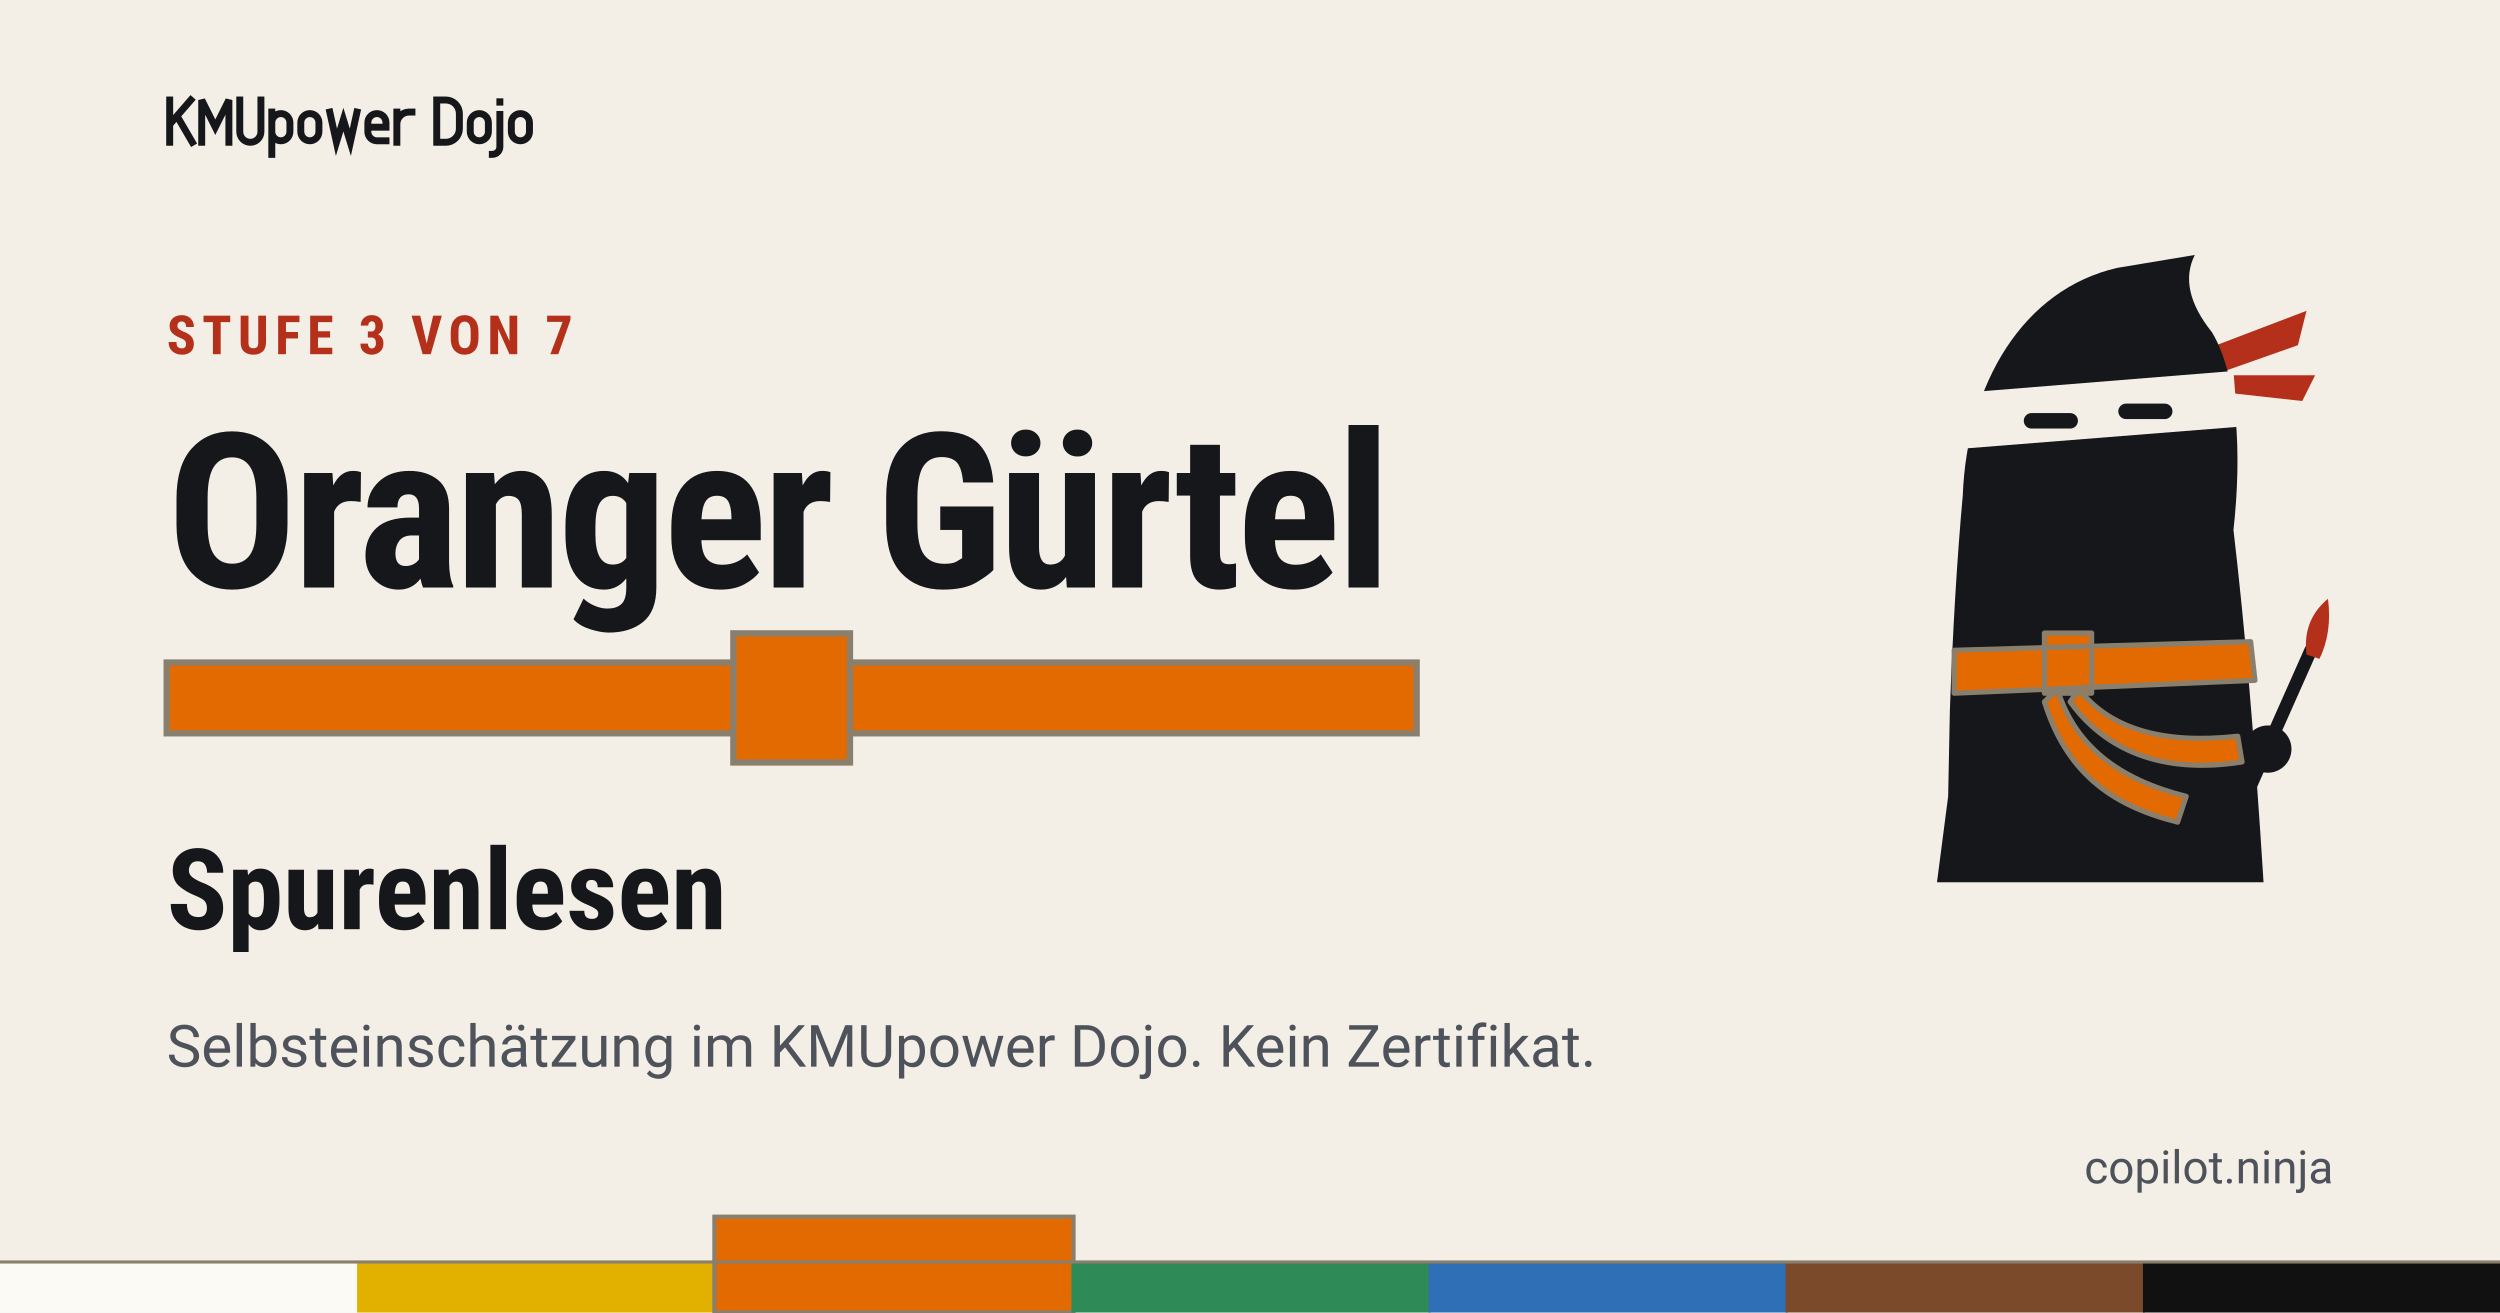
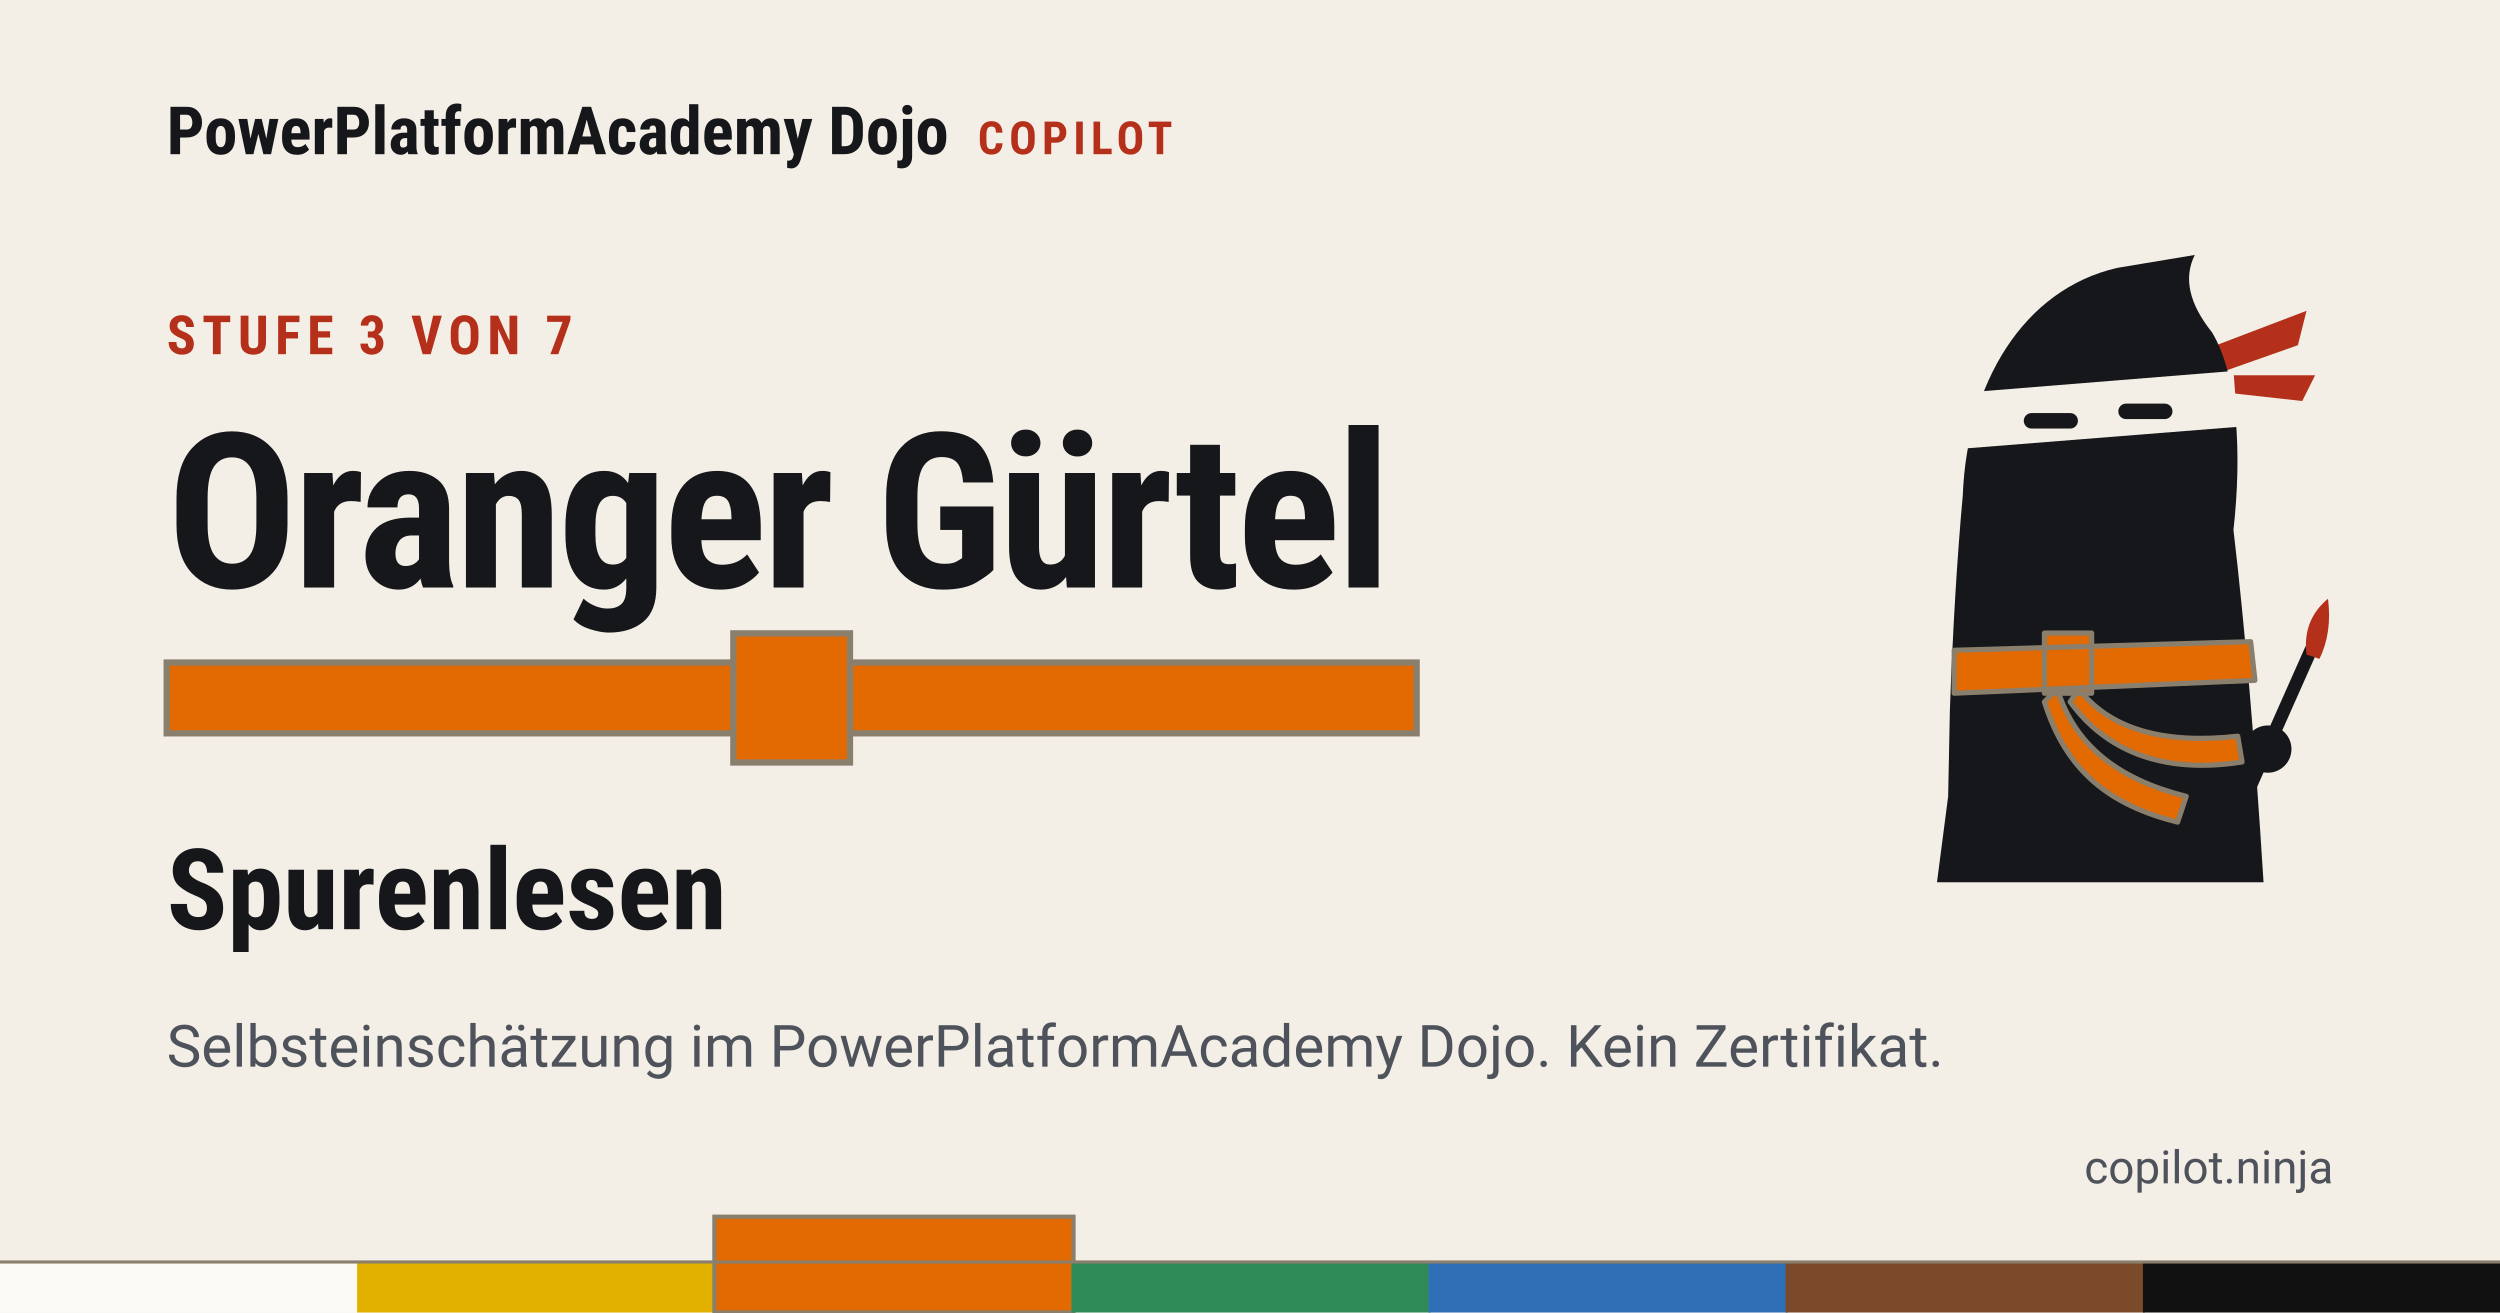
- <svg xmlns="http://www.w3.org/2000/svg" width="1200" height="630" viewBox="0 0 1200 630" role="img" aria-label="Oranger Gürtel, Spurenlesen. Selbsteinschätzung im KMUpower Dojo, kein Zertifikat.">
+ <svg xmlns="http://www.w3.org/2000/svg" width="1200" height="630" viewBox="0 0 1200 630" role="img" aria-label="Oranger Gürtel, Spurenlesen. Selbsteinschätzung im PowerPlatformAcademy Dojo, kein Zertifikat.">
  <rect width="1200" height="630" fill="#F4EFE6" />
-   <g transform="translate(80 48) scale(1.45)" fill="none" stroke="#15171B" stroke-width="2.3" stroke-linecap="square">
-     <path d="M1 0V14M8 0L1.5 7.5M3.6 5.6L8.5 14M11.6 14V0L16.1 9L20.6 0V14M24.2 0V10.5A3.5 3.5 0 0 0 31.2 10.5V0M34.8 18V4M34.8 7.5A3 3 0 0 1 40.8 7.5V10.5A3 3 0 0 1 34.8 10.5M44.4 7.5A3 3 0 0 1 50.4 7.5V10.5A3 3 0 0 1 44.4 10.5ZM54 4L56.2 14L58.5 6.5L60.8 14L63 4M66.8 9H72.6V7.5A3 3 0 0 0 66.6 7.5V10.5A3 3 0 0 0 69.6 13.5H72.6M76.2 14V4M76.2 8A4 4 0 0 1 80.2 4H81.2M89.4 0H92.4A4.5 4.5 0 0 1 96.9 4.5V9.5A4.5 4.5 0 0 1 92.4 14H89.4ZM100.5 7.5A3 3 0 0 1 106.5 7.5V10.5A3 3 0 0 1 100.5 10.5ZM110.3 4.8V15.5A2.5 2.5 0 0 1 107.8 18M110.3 0.6V0.7M114.1 7.5A3 3 0 0 1 120.1 7.5V10.5A3 3 0 0 1 114.1 10.5Z" />
-   </g>
+   <text x="80" y="74" font-family="Bahnschrift, 'Avenir Next Condensed', 'Roboto Condensed', 'Arial Narrow', sans-serif" font-stretch="condensed" font-weight="600" font-size="32" fill="#15171B">PowerPlatformAcademy Dojo<tspan font-weight="700" font-size="22" letter-spacing="2.5" fill="#B4301A" dx="14">COPILOT</tspan>
+   </text>
  <text x="80" y="170" font-family="Bahnschrift, 'Avenir Next Condensed', 'Roboto Condensed', 'Arial Narrow', sans-serif" font-weight="700" font-size="26" letter-spacing="3" fill="#B4301A">STUFE 3 VON 7</text>
  <text x="80" y="282" font-family="Bahnschrift, 'Avenir Next Condensed', 'Roboto Condensed', 'Arial Narrow', sans-serif" font-weight="700" font-size="104" letter-spacing="-2" fill="#15171B">Oranger Gürtel</text>
  <rect x="80" y="318" width="600" height="34" fill="#E36A00" stroke="#8A7F6C" stroke-width="3" />
  <rect x="352" y="304" width="56" height="62" fill="#E36A00" stroke="#8A7F6C" stroke-width="3" />
  <text x="80" y="446" font-family="Bahnschrift, 'Avenir Next Condensed', 'Roboto Condensed', 'Arial Narrow', sans-serif" font-weight="600" font-size="54" fill="#15171B">Spurenlesen</text>
-   <text x="80" y="512" font-family="'Segoe UI', system-ui, -apple-system, Roboto, Arial, sans-serif" font-size="28" fill="#4E525B">Selbsteinschätzung im KMUpower Dojo. Kein Zertifikat.</text>
+   <text x="80" y="512" font-family="'Segoe UI', system-ui, -apple-system, Roboto, Arial, sans-serif" font-size="28" fill="#4E525B">Selbsteinschätzung im PowerPlatformAcademy Dojo. Kein Zertifikat.</text>
  <svg x="880" y="110" width="248" height="330" viewBox="0 0 120 160">
    <style>.t-koerper{fill:#15171B}.t-gesicht{fill:#F4EFE6}.t-augen{fill:none;stroke:#15171B;stroke-width:3.6;stroke-linecap:round}.t-band,.t-pinsel-spitze{fill:#B4301A}.t-guertel,.t-guertel-enden{fill:#E36A00;stroke:#8A7F6C;stroke-width:1.2;stroke-linejoin:round}.t-pinsel-stiel{fill:none;stroke:#15171B;stroke-width:3;stroke-linecap:round}.t-hand{fill:#15171B}.t-rolle,.t-strich{display:none}</style>
    <g class="t-figur">
      <path class="t-band" d="M89 27l21-8-2 8-17 6zM90 34h22l-3 6-18-2z" />
      <path class="t-koerper" d="M24 152l2.6-20 .4-20q1-28 3-50c1-26 14-48 36-53l18-3q-4 8 4 18c6 10 7 28 5 46q4 34 7 82z" />
      <path class="t-gesicht" d="M31 38l62-5 1 13-63 5z" />
      <path class="t-augen" d="M46 44.6h9M68 42.4h9" />
      <g class="t-rolle">
        <path class="t-rolle-blatt" d="M30 114h60v18H30z" />
        <path class="t-rolle-zeilen" d="M38 120h40M38 126h28" />
        <path class="t-rolle-enden" d="M25 111h6v24h-6zM89 111h6v24h-6z" />
      </g>
      <path class="t-guertel-enden" d="M52 107c4 13 14 21 30 25l-2 6c-16-4-26-12-31-28zM57 107c7 9 19 13 37 11l1 6c-19 3-32-3-40-14z" />
      <path class="t-guertel" d="M28 98l69-2 1 9-70 3zM49 94h11v14H49z" />
      <g class="t-pinsel">
        <path class="t-pinsel-stiel" d="M95 134l16-36" />
        <path class="t-pinsel-spitze" d="M110 99q-1-8 5-13 1 8-2 14z" />
        <circle class="t-hand" cx="101" cy="121" r="5.5" />
      </g>
      <path class="t-strich" pathLength="1" d="M24 152l2.6-20 .4-20q1-28 3-50c1-26 14-48 36-53l18-3q-4 8 4 18c6 10 7 28 5 46q4 34 7 82z" />
    </g>
  </svg>
  <text x="1120" y="568" text-anchor="end" font-family="'Segoe UI', system-ui, -apple-system, Roboto, Arial, sans-serif" font-size="22" fill="#4E525B">copilot.ninja</text>
  <rect x="0.0" y="606" width="172.4" height="24" fill="#FBFAF5" />
  <rect x="171.4" y="606" width="172.4" height="24" fill="#E2B100" />
  <rect x="342.9" y="584" width="172.4" height="46" fill="#E36A00" stroke="#8A7F6C" stroke-width="2" />
  <rect x="514.3" y="606" width="172.4" height="24" fill="#2E8B57" />
  <rect x="685.7" y="606" width="172.4" height="24" fill="#2F6FB5" />
  <rect x="857.1" y="606" width="172.4" height="24" fill="#7A4A2B" />
  <rect x="1028.6" y="606" width="172.4" height="24" fill="#111111" />
  <rect x="0" y="605" width="1200" height="1.5" fill="#8A7F6C" />
</svg>
